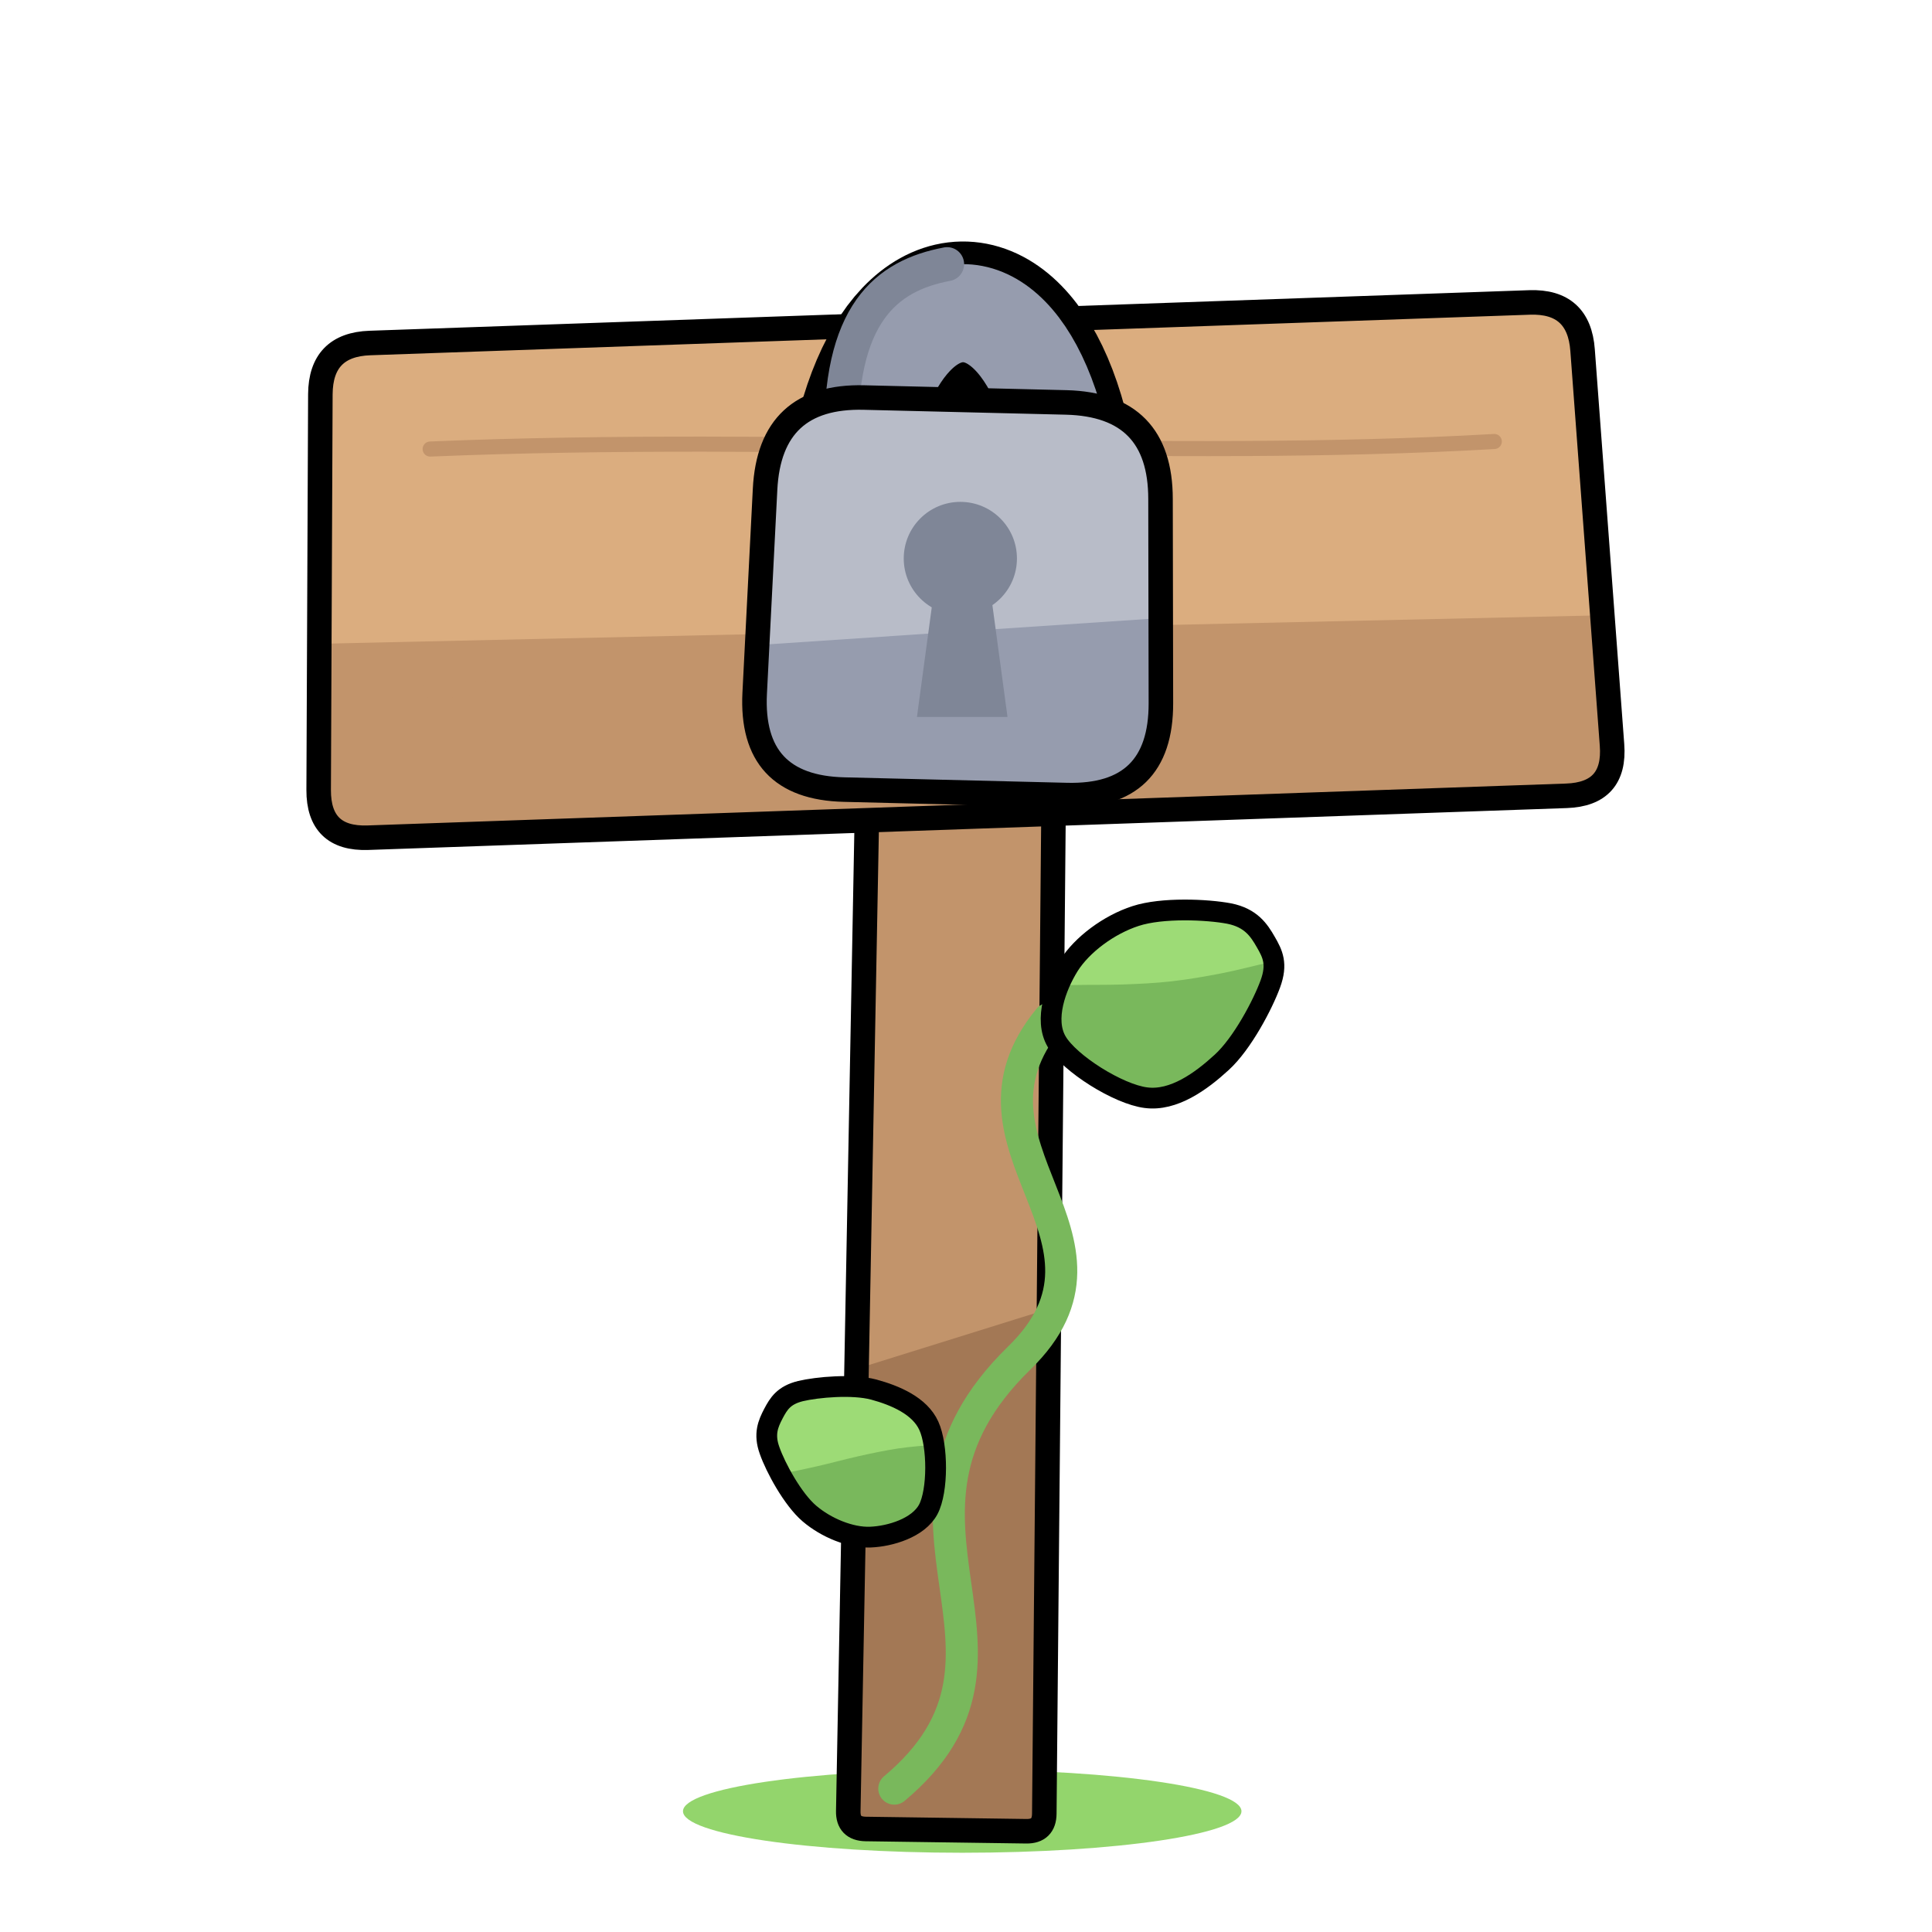
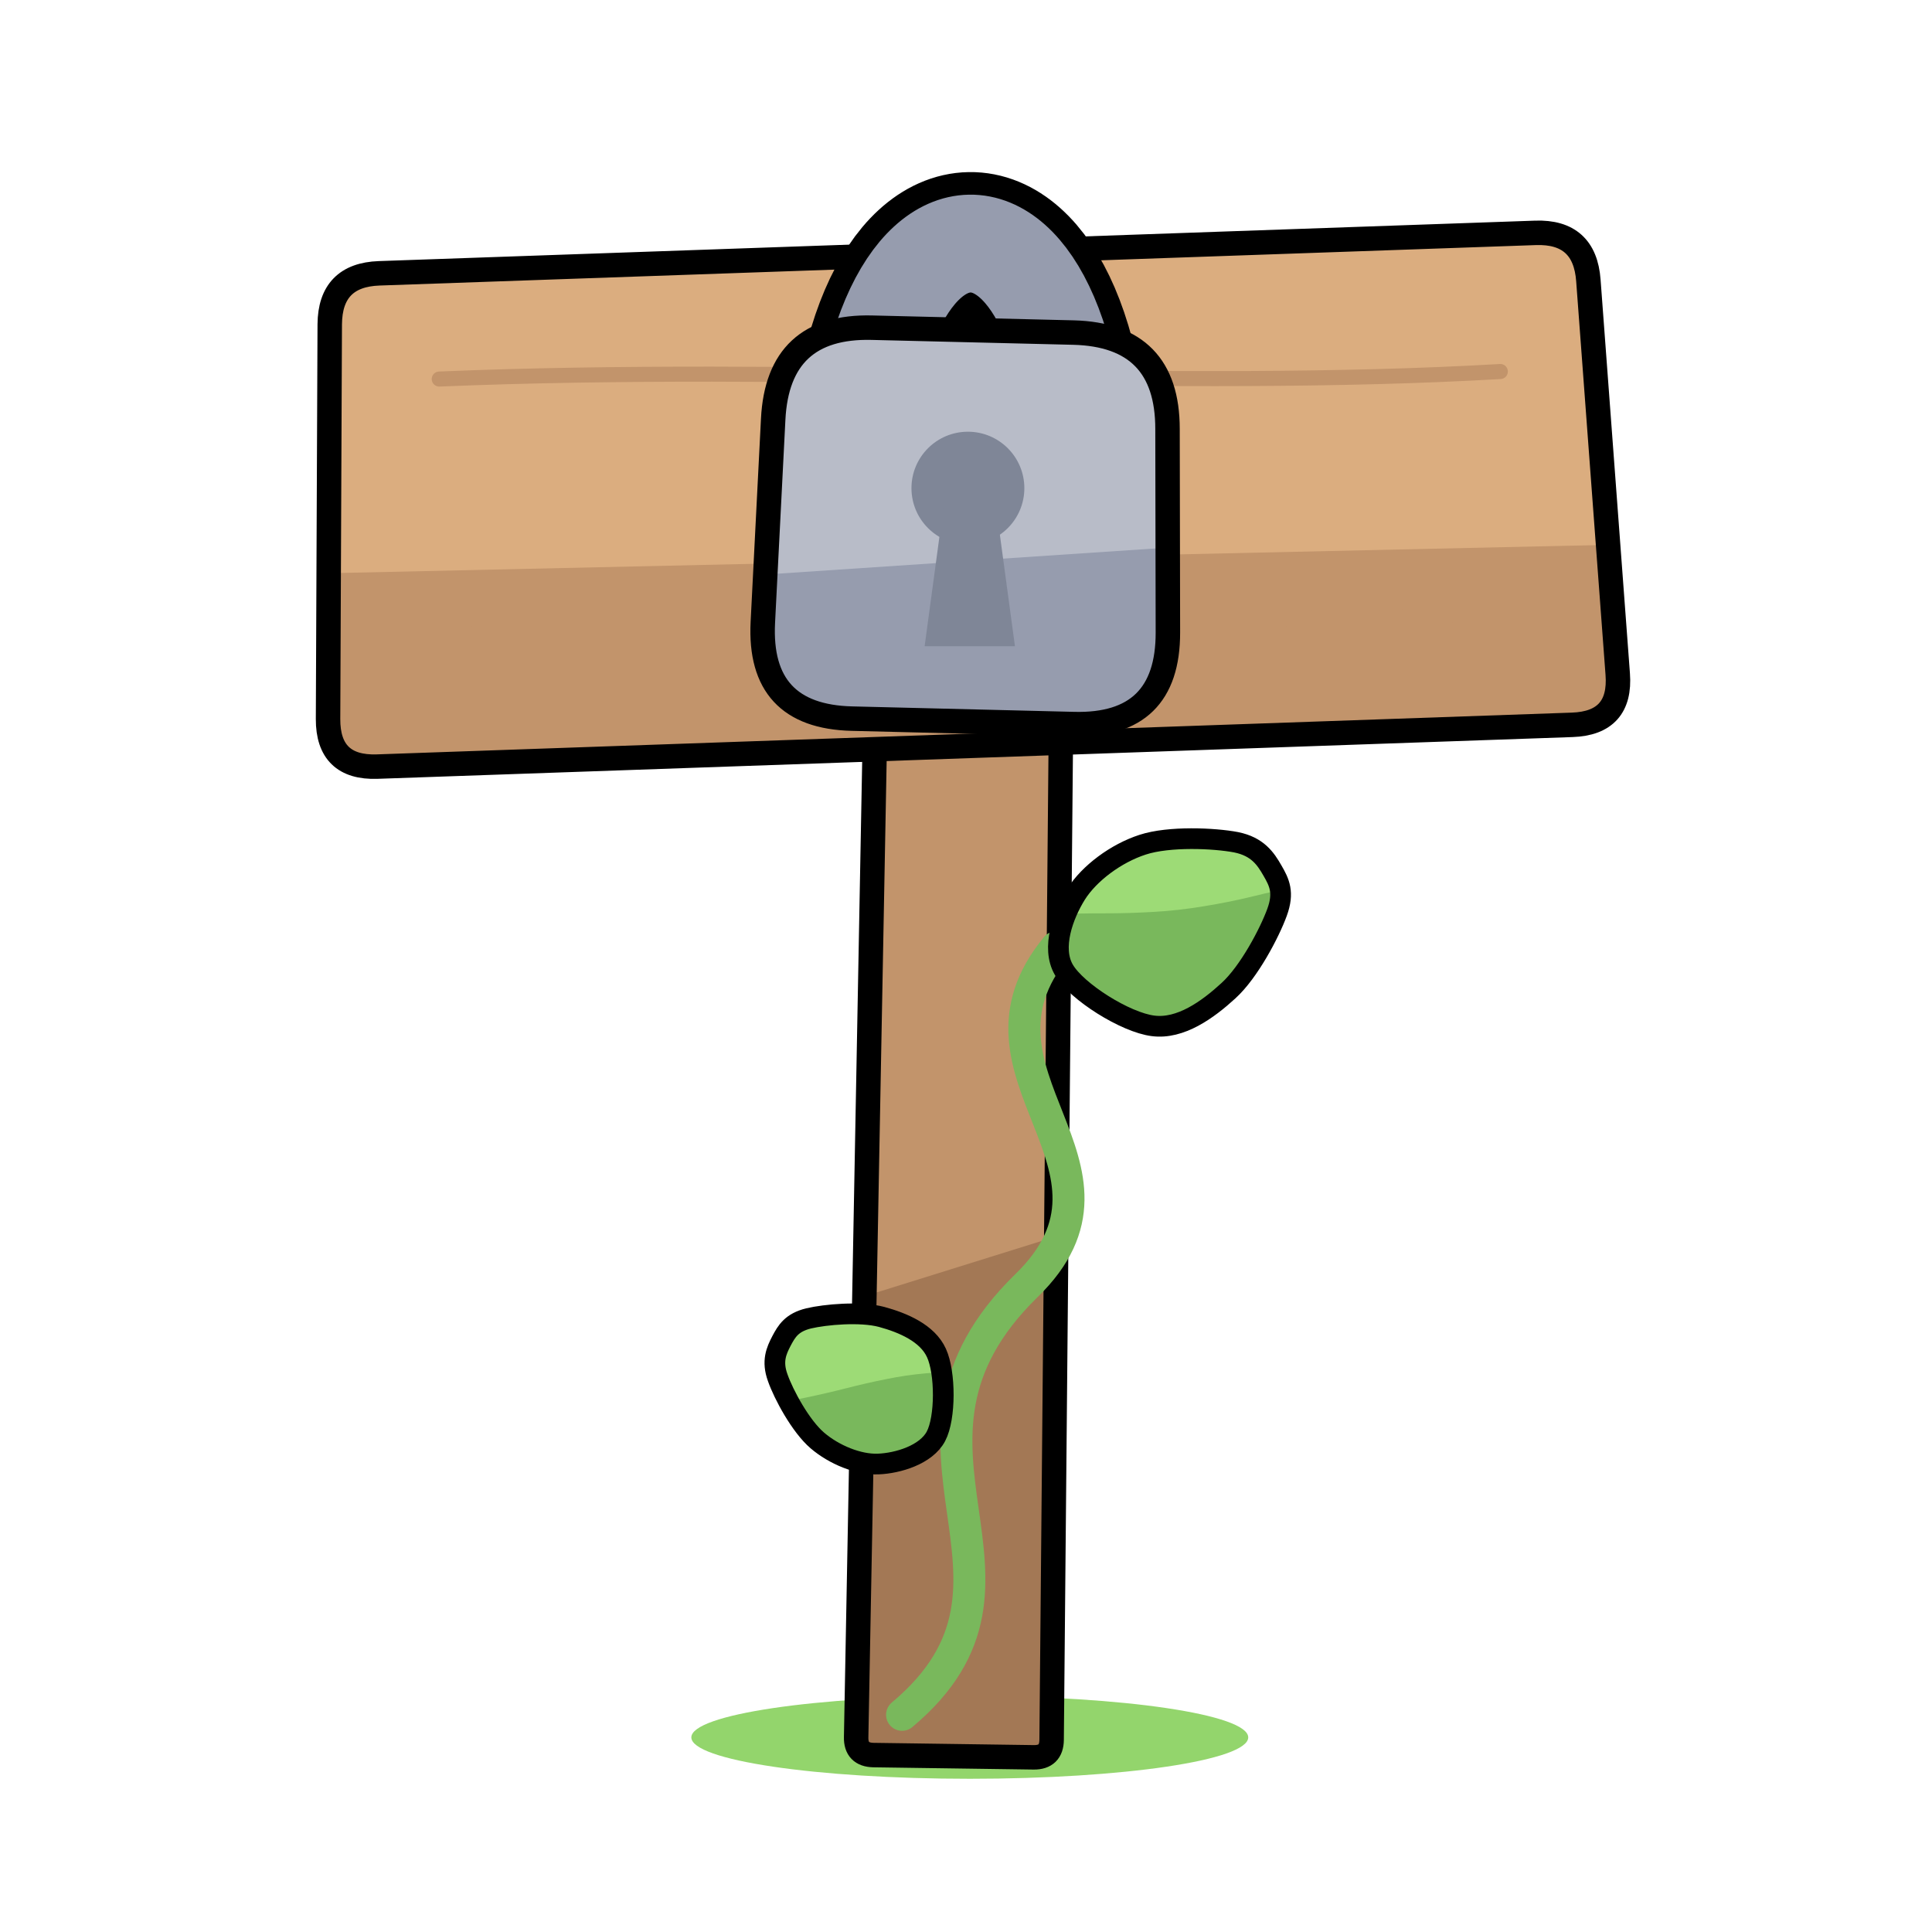
<svg xmlns="http://www.w3.org/2000/svg" width="1024" height="1024" viewBox="0 0 1024 1024">
  <defs>
    <clipPath id="k1">
      <path d="M461.6,318.7 Q461.7,309.3 471.1,309.5 L550.1,310.6 Q559.5,310.7 559.4,320.1 L553.5,961.3 Q553.4,970.7 544.0,970.6 L458.8,969.4 Q449.4,969.2 449.6,959.9 Z" />
    </clipPath>
    <clipPath id="k2">
      <path d="M169.8,208.9 Q170.0,182.7 196.1,181.8 L810.7,160.3 Q836.9,159.4 838.8,185.6 L854.4,394.8 Q856.4,420.9 830.2,421.8 L195.0,444.0 Q168.8,444.9 168.9,418.7 Z" />
    </clipPath>
    <clipPath id="k3">
      <path d="M405.5,259.4 Q408.0,209.5 457.9,210.7 L565.2,213.3 Q615.1,214.6 615.1,264.5 L615.3,372.7 Q615.4,422.6 565.5,421.4 L447.4,418.5 Q397.5,417.3 400.0,367.4 Z" />
    </clipPath>
    <clipPath id="k4">
      <path d="M560.0,552.0 C553.2,540.3 559.6,522.9 566.5,511.8 C573.5,500.7 587.7,490.1 601.9,485.5 C616.0,480.9 639.9,482.0 651.5,484.2 C663.0,486.5 667.3,493.0 670.9,499.3 C674.5,505.5 677.2,510.9 673.3,521.5 C669.4,532.2 658.5,553.1 647.5,563.1 C636.5,573.2 622.0,583.7 607.4,581.8 C592.8,580.0 566.8,563.7 560.0,552.0 Z" />
    </clipPath>
    <clipPath id="k5">
      <path d="M492.0,800.0 C486.8,809.8 471.8,814.3 461.3,814.7 C450.8,815.1 437.9,809.8 429.0,802.2 C420.1,794.6 411.0,777.7 407.9,768.8 C404.7,760.0 407.2,754.5 409.9,749.3 C412.7,744.0 415.4,739.5 424.3,737.3 C433.2,735.2 451.8,733.5 463.1,736.5 C474.5,739.6 487.5,745.1 492.3,755.7 C497.1,766.2 497.2,790.2 492.0,800.0 Z" />
    </clipPath>
  </defs>
-   <ellipse cx="510.0" cy="960.0" rx="148.0" ry="22.0" fill="#93d56c" />
-   <path d="M461.6,318.7 Q461.7,309.3 471.1,309.5 L550.1,310.6 Q559.5,310.7 559.4,320.1 L553.5,961.3 Q553.4,970.7 544.0,970.6 L458.8,969.4 Q449.4,969.2 449.6,959.9 Z" fill="#c2946b" />
-   <g clip-path="url(#k1)">
-     <path d="M410.8,739.0 L601.2,679.6 L601.2,1630.0 L410.8,1630.0 Z" fill="#a37855" />
+   <g transform="translate(5.455,-36.423) scale(0.99716)">
+     <ellipse cx="510.0" cy="960.0" rx="148.0" ry="22.0" fill="#93d56c" />
+     <path d="M461.6,318.7 Q461.7,309.3 471.1,309.5 L550.1,310.6 Q559.5,310.7 559.4,320.1 L553.5,961.3 Q553.4,970.7 544.0,970.6 L458.8,969.4 Q449.4,969.2 449.6,959.9 Z" fill="#c2946b" />
+     <g clip-path="url(#k1)">
+       <path d="M410.8,739.0 L601.2,679.6 L601.2,1630.0 L410.8,1630.0 Z" fill="#a37855" />
+     </g>
+     <path d="M461.6,318.7 Q461.7,309.3 471.1,309.5 L550.1,310.6 Q559.5,310.7 559.4,320.1 L553.5,961.3 Q553.4,970.7 544.0,970.6 L458.8,969.4 Q449.4,969.2 449.6,959.9 Z" fill="none" stroke="#000000" stroke-width="13" stroke-linejoin="round" stroke-linecap="round" />
+     <path d="M169.8,208.9 Q170.0,182.7 196.1,181.8 L810.7,160.3 Q836.9,159.4 838.8,185.6 L854.4,394.8 Q856.4,420.9 830.2,421.8 L195.0,444.0 Q168.8,444.9 168.9,418.7 Z" fill="#dbad7f" />
+     <g clip-path="url(#k2)">
+       <path d="M-87.0,346.9 L1103.0,320.5 L1103.0,698.0 L-87.0,698.0 Z" fill="#c2946b" />
+     </g>
+     <path d="M169.8,208.9 Q170.0,182.7 196.1,181.8 L810.7,160.3 Q836.9,159.4 838.8,185.6 L854.4,394.8 Q856.4,420.9 830.2,421.8 L195.0,444.0 Q168.8,444.9 168.9,418.7 Z" fill="none" stroke="#000000" stroke-width="13" stroke-linejoin="round" stroke-linecap="round" />
+     <path d="M228,238 C420,230 620,244 792,234" fill="none" stroke="#c2946b" stroke-width="8" stroke-linejoin="round" stroke-linecap="round" />
+     <path d="M228,366 C420,358 620,372 792,362" fill="none" stroke="#c2946b" stroke-width="8" stroke-linejoin="round" stroke-linecap="round" />
+     <path d="M452,322 C444,116 576,112 568,322" fill="none" stroke="#000000" stroke-width="76" stroke-linejoin="round" stroke-linecap="round" />
+     <path d="M452,322 C444,116 576,112 568,322" fill="none" stroke="#969cae" stroke-width="52" stroke-linejoin="round" stroke-linecap="round" />
+     <path d="M405.5,259.4 Q408.0,209.5 457.9,210.7 L565.2,213.3 Q615.1,214.6 615.1,264.5 L615.3,372.7 Q615.4,422.6 565.5,421.4 L447.4,418.5 Q397.5,417.3 400.0,367.4 Z" fill="#b8bcc8" />
+     <g clip-path="url(#k3)">
+       <path d="M322.0,347.2 L696.0,322.2 L696.0,628.0 L322.0,628.0 Z" fill="#969cae" />
+     </g>
+     <path d="M405.5,259.4 Q408.0,209.5 457.9,210.7 L565.2,213.3 Q615.1,214.6 615.1,264.5 L615.3,372.7 Q615.4,422.6 565.5,421.4 L447.4,418.5 Q397.5,417.3 400.0,367.4 Z" fill="none" stroke="#000000" stroke-width="13" stroke-linejoin="round" stroke-linecap="round" />
+     <circle cx="509.0" cy="296.0" r="30.0" fill="#7f8697" />
+     <path d="M496.0,306.0 L524.0,306.0 L534.0,380.0 L486.0,380.0 Z" fill="#7f8697" />
+     <path d="M474,948 C560,876 452,806 540,720 C606,656 500,608 556,540" fill="none" stroke="#79b85c" stroke-width="17" stroke-linejoin="round" stroke-linecap="round" />
+     <path d="M560.0,552.0 C553.2,540.3 559.6,522.9 566.5,511.8 C573.5,500.7 587.7,490.1 601.9,485.5 C616.0,480.9 639.9,482.0 651.5,484.2 C663.0,486.5 667.3,493.0 670.9,499.3 C674.5,505.5 677.2,510.9 673.3,521.5 C669.4,532.2 658.5,553.1 647.5,563.1 C636.5,573.2 622.0,583.7 607.4,581.8 C592.8,580.0 566.8,563.7 560.0,552.0 Z" fill="#9ddb76" />
+     <g clip-path="url(#k4)">
+       <path d="M516.2,526.3 C520.6,525.8 533.7,523.7 542.4,523.0 C551.2,522.3 559.9,522.3 568.7,522.1 C577.4,521.9 586.1,522.1 594.9,521.8 C603.6,521.5 612.4,521.1 621.1,520.1 C629.9,519.1 638.6,517.6 647.3,515.9 C656.1,514.2 664.8,511.8 673.6,509.9 C682.3,508.0 695.4,505.4 699.8,504.4 L699.8,646.0 L516.2,646.0 Z" fill="#79b85c" />
+     </g>
+     <path d="M560.0,552.0 C553.2,540.3 559.6,522.9 566.5,511.8 C573.5,500.7 587.7,490.1 601.9,485.5 C616.0,480.9 639.9,482.0 651.5,484.2 C663.0,486.5 667.3,493.0 670.9,499.3 C674.5,505.5 677.2,510.9 673.3,521.5 C669.4,532.2 658.5,553.1 647.5,563.1 C636.5,573.2 622.0,583.7 607.4,581.8 C592.8,580.0 566.8,563.7 560.0,552.0 Z" fill="none" stroke="#000000" stroke-width="11" stroke-linejoin="round" stroke-linecap="round" />
+     <path d="M492.0,800.0 C486.8,809.8 471.8,814.3 461.3,814.7 C450.8,815.1 437.9,809.8 429.0,802.2 C420.1,794.6 411.0,777.7 407.9,768.8 C404.7,760.0 407.2,754.5 409.9,749.3 C412.7,744.0 415.4,739.5 424.3,737.3 C433.2,735.2 451.8,733.5 463.1,736.5 C474.5,739.6 487.5,745.1 492.3,755.7 C497.1,766.2 497.2,790.2 492.0,800.0 Z" fill="#9ddb76" />
+     <g clip-path="url(#k5)">
+       <path d="M369.2,784.0 C372.8,783.9 383.4,784.0 390.6,783.5 C397.7,783.1 404.8,782.4 411.9,781.4 C419.1,780.3 426.2,778.7 433.3,777.1 C440.4,775.5 447.6,773.5 454.7,771.9 C461.8,770.3 468.9,768.8 476.1,767.7 C483.2,766.7 490.3,766.1 497.4,765.7 C504.6,765.3 515.2,765.4 518.8,765.3 L518.8,884.0 L369.2,884.0 Z" fill="#79b85c" />
+     </g>
+     <path d="M492.0,800.0 C486.8,809.8 471.8,814.3 461.3,814.7 C450.8,815.1 437.9,809.8 429.0,802.2 C420.1,794.6 411.0,777.7 407.9,768.8 C404.7,760.0 407.2,754.5 409.9,749.3 C412.7,744.0 415.4,739.5 424.3,737.3 C433.2,735.2 451.8,733.5 463.1,736.5 C474.5,739.6 487.5,745.1 492.3,755.7 C497.1,766.2 497.2,790.2 492.0,800.0 Z" fill="none" stroke="#000000" stroke-width="11" stroke-linejoin="round" stroke-linecap="round" />
  </g>
-   <path d="M461.6,318.7 Q461.7,309.3 471.1,309.5 L550.1,310.6 Q559.5,310.7 559.4,320.1 L553.5,961.3 Q553.4,970.7 544.0,970.6 L458.8,969.4 Q449.4,969.2 449.6,959.9 Z" fill="none" stroke="#000000" stroke-width="13" stroke-linejoin="round" stroke-linecap="round" />
-   <path d="M169.8,208.9 Q170.0,182.7 196.1,181.8 L810.7,160.3 Q836.9,159.4 838.8,185.6 L854.4,394.8 Q856.4,420.9 830.2,421.8 L195.0,444.0 Q168.8,444.9 168.9,418.7 Z" fill="#dbad7f" />
-   <g clip-path="url(#k2)">
-     <path d="M-87.0,346.9 L1103.0,320.5 L1103.0,698.0 L-87.0,698.0 Z" fill="#c2946b" />
-   </g>
-   <path d="M169.8,208.9 Q170.0,182.7 196.1,181.8 L810.7,160.3 Q836.9,159.4 838.8,185.6 L854.4,394.8 Q856.4,420.9 830.2,421.8 L195.0,444.0 Q168.8,444.9 168.9,418.7 Z" fill="none" stroke="#000000" stroke-width="13" stroke-linejoin="round" stroke-linecap="round" />
-   <path d="M228,238 C420,230 620,244 792,234" fill="none" stroke="#c2946b" stroke-width="8" stroke-linejoin="round" stroke-linecap="round" />
-   <path d="M228,366 C420,358 620,372 792,362" fill="none" stroke="#c2946b" stroke-width="8" stroke-linejoin="round" stroke-linecap="round" />
-   <path d="M452,322 C444,116 576,112 568,322" fill="none" stroke="#000000" stroke-width="76" stroke-linejoin="round" stroke-linecap="round" />
-   <path d="M452,322 C444,116 576,112 568,322" fill="none" stroke="#969cae" stroke-width="52" stroke-linejoin="round" stroke-linecap="round" />
-   <path d="M446,236 C444,166 470,146 502,140" fill="none" stroke="#7f8697" stroke-width="18" stroke-linejoin="round" stroke-linecap="round" />
-   <path d="M405.5,259.4 Q408.0,209.5 457.9,210.7 L565.2,213.3 Q615.1,214.6 615.1,264.5 L615.3,372.7 Q615.4,422.6 565.5,421.4 L447.4,418.5 Q397.5,417.3 400.0,367.4 Z" fill="#b8bcc8" />
-   <g clip-path="url(#k3)">
-     <path d="M322.0,347.2 L696.0,322.2 L696.0,628.0 L322.0,628.0 Z" fill="#969cae" />
-   </g>
-   <path d="M405.5,259.4 Q408.0,209.5 457.9,210.7 L565.2,213.3 Q615.1,214.6 615.1,264.5 L615.3,372.7 Q615.4,422.6 565.5,421.4 L447.4,418.5 Q397.5,417.3 400.0,367.4 Z" fill="none" stroke="#000000" stroke-width="13" stroke-linejoin="round" stroke-linecap="round" />
-   <circle cx="509.0" cy="296.0" r="30.0" fill="#7f8697" />
-   <path d="M496.0,306.0 L524.0,306.0 L534.0,380.0 L486.0,380.0 Z" fill="#7f8697" />
-   <path d="M474,948 C560,876 452,806 540,720 C606,656 500,608 556,540" fill="none" stroke="#79b85c" stroke-width="17" stroke-linejoin="round" stroke-linecap="round" />
-   <path d="M560.0,552.0 C553.2,540.3 559.6,522.9 566.5,511.8 C573.5,500.7 587.7,490.1 601.9,485.5 C616.0,480.9 639.9,482.0 651.5,484.2 C663.0,486.5 667.3,493.0 670.9,499.3 C674.5,505.5 677.2,510.9 673.3,521.5 C669.4,532.2 658.5,553.1 647.5,563.1 C636.5,573.2 622.0,583.7 607.4,581.8 C592.8,580.0 566.8,563.7 560.0,552.0 Z" fill="#9ddb76" />
-   <g clip-path="url(#k4)">
-     <path d="M516.2,526.3 C520.6,525.8 533.7,523.7 542.4,523.0 C551.2,522.3 559.9,522.3 568.7,522.1 C577.4,521.9 586.1,522.1 594.9,521.8 C603.6,521.5 612.4,521.1 621.1,520.1 C629.9,519.1 638.6,517.6 647.3,515.9 C656.1,514.2 664.8,511.8 673.6,509.9 C682.3,508.0 695.4,505.4 699.8,504.4 L699.8,646.0 L516.2,646.0 Z" fill="#79b85c" />
-   </g>
-   <path d="M560.0,552.0 C553.2,540.3 559.6,522.9 566.5,511.8 C573.5,500.7 587.7,490.1 601.9,485.5 C616.0,480.9 639.9,482.0 651.5,484.2 C663.0,486.5 667.3,493.0 670.9,499.3 C674.5,505.5 677.2,510.9 673.3,521.5 C669.4,532.2 658.5,553.1 647.5,563.1 C636.5,573.2 622.0,583.7 607.4,581.8 C592.8,580.0 566.8,563.7 560.0,552.0 Z" fill="none" stroke="#000000" stroke-width="11" stroke-linejoin="round" stroke-linecap="round" />
-   <path d="M492.0,800.0 C486.8,809.8 471.8,814.3 461.3,814.7 C450.8,815.1 437.9,809.8 429.0,802.2 C420.1,794.6 411.0,777.7 407.9,768.8 C404.7,760.0 407.2,754.5 409.9,749.3 C412.7,744.0 415.4,739.5 424.3,737.3 C433.2,735.2 451.8,733.5 463.1,736.5 C474.5,739.6 487.5,745.1 492.3,755.7 C497.1,766.2 497.2,790.2 492.0,800.0 Z" fill="#9ddb76" />
-   <g clip-path="url(#k5)">
-     <path d="M369.2,784.0 C372.8,783.9 383.4,784.0 390.6,783.5 C397.7,783.1 404.8,782.4 411.9,781.4 C419.1,780.3 426.2,778.7 433.3,777.1 C440.4,775.5 447.6,773.5 454.7,771.9 C461.8,770.3 468.9,768.8 476.1,767.7 C483.2,766.7 490.3,766.1 497.4,765.7 C504.6,765.3 515.2,765.4 518.8,765.3 L518.8,884.0 L369.2,884.0 Z" fill="#79b85c" />
-   </g>
-   <path d="M492.0,800.0 C486.8,809.8 471.8,814.3 461.3,814.7 C450.8,815.1 437.9,809.8 429.0,802.2 C420.1,794.6 411.0,777.7 407.9,768.8 C404.7,760.0 407.2,754.5 409.9,749.3 C412.7,744.0 415.4,739.5 424.3,737.3 C433.2,735.2 451.8,733.5 463.1,736.5 C474.5,739.6 487.5,745.1 492.3,755.7 C497.1,766.2 497.2,790.2 492.0,800.0 Z" fill="none" stroke="#000000" stroke-width="11" stroke-linejoin="round" stroke-linecap="round" />
</svg>
